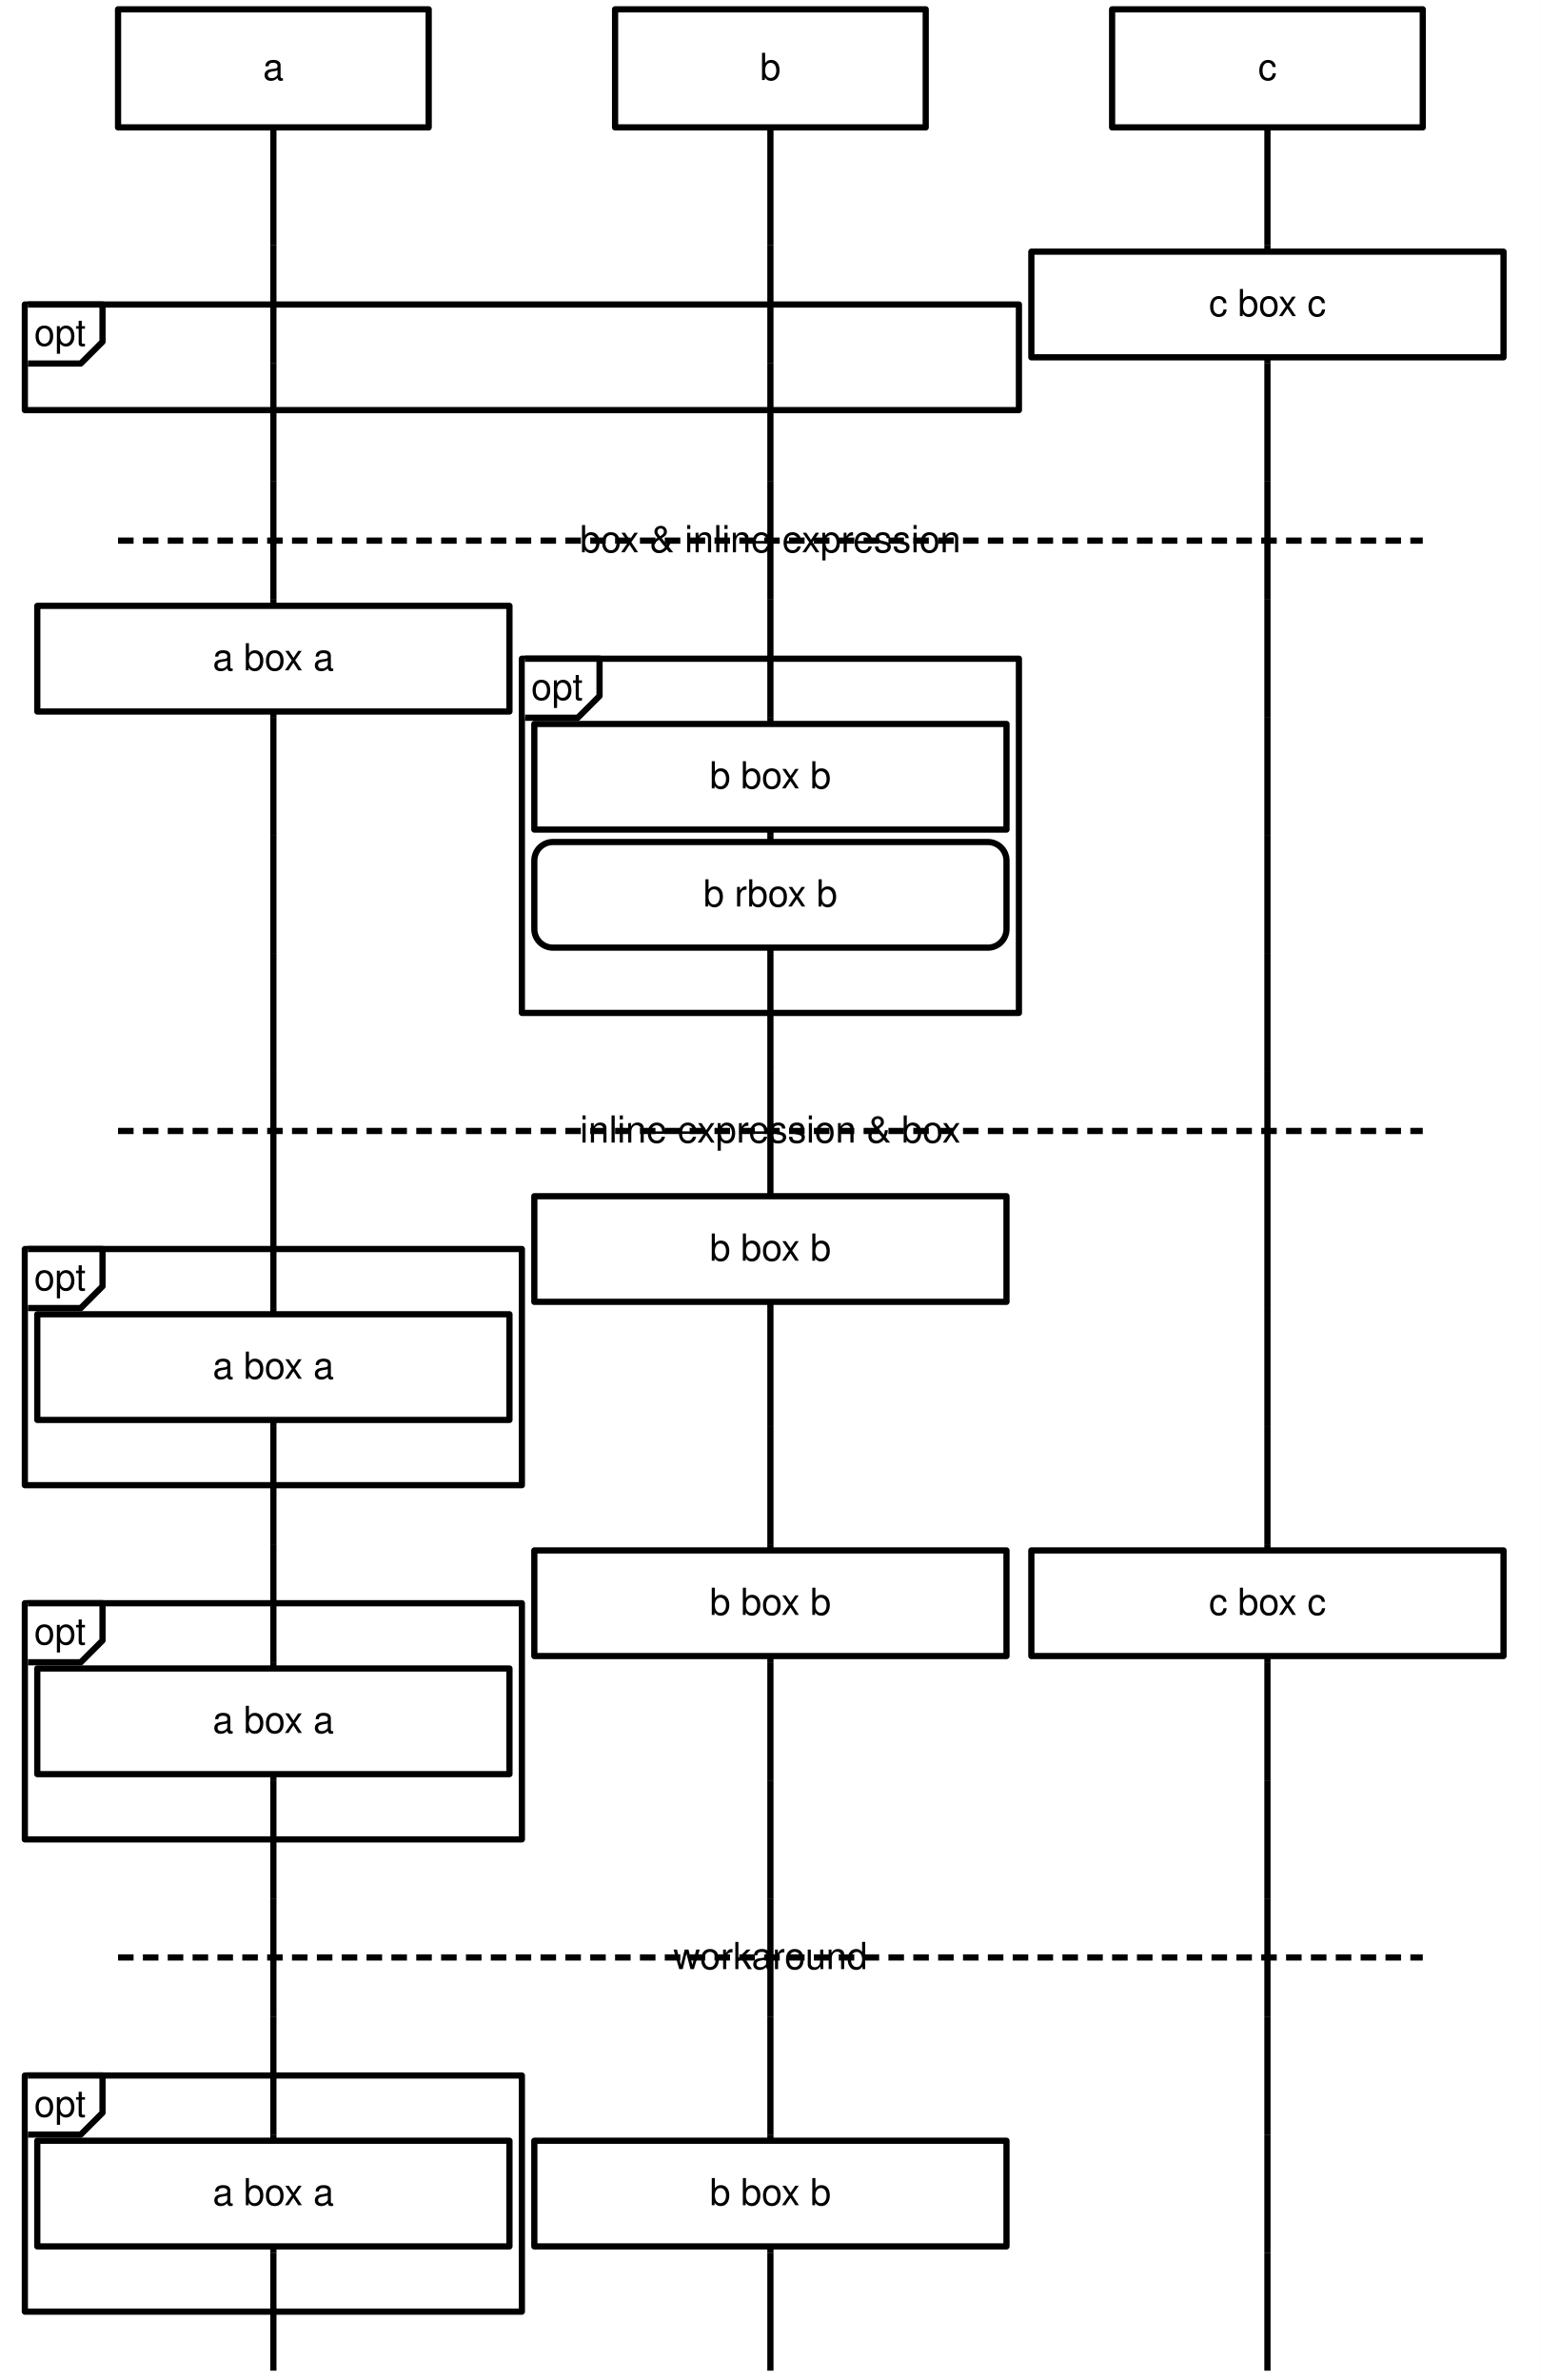
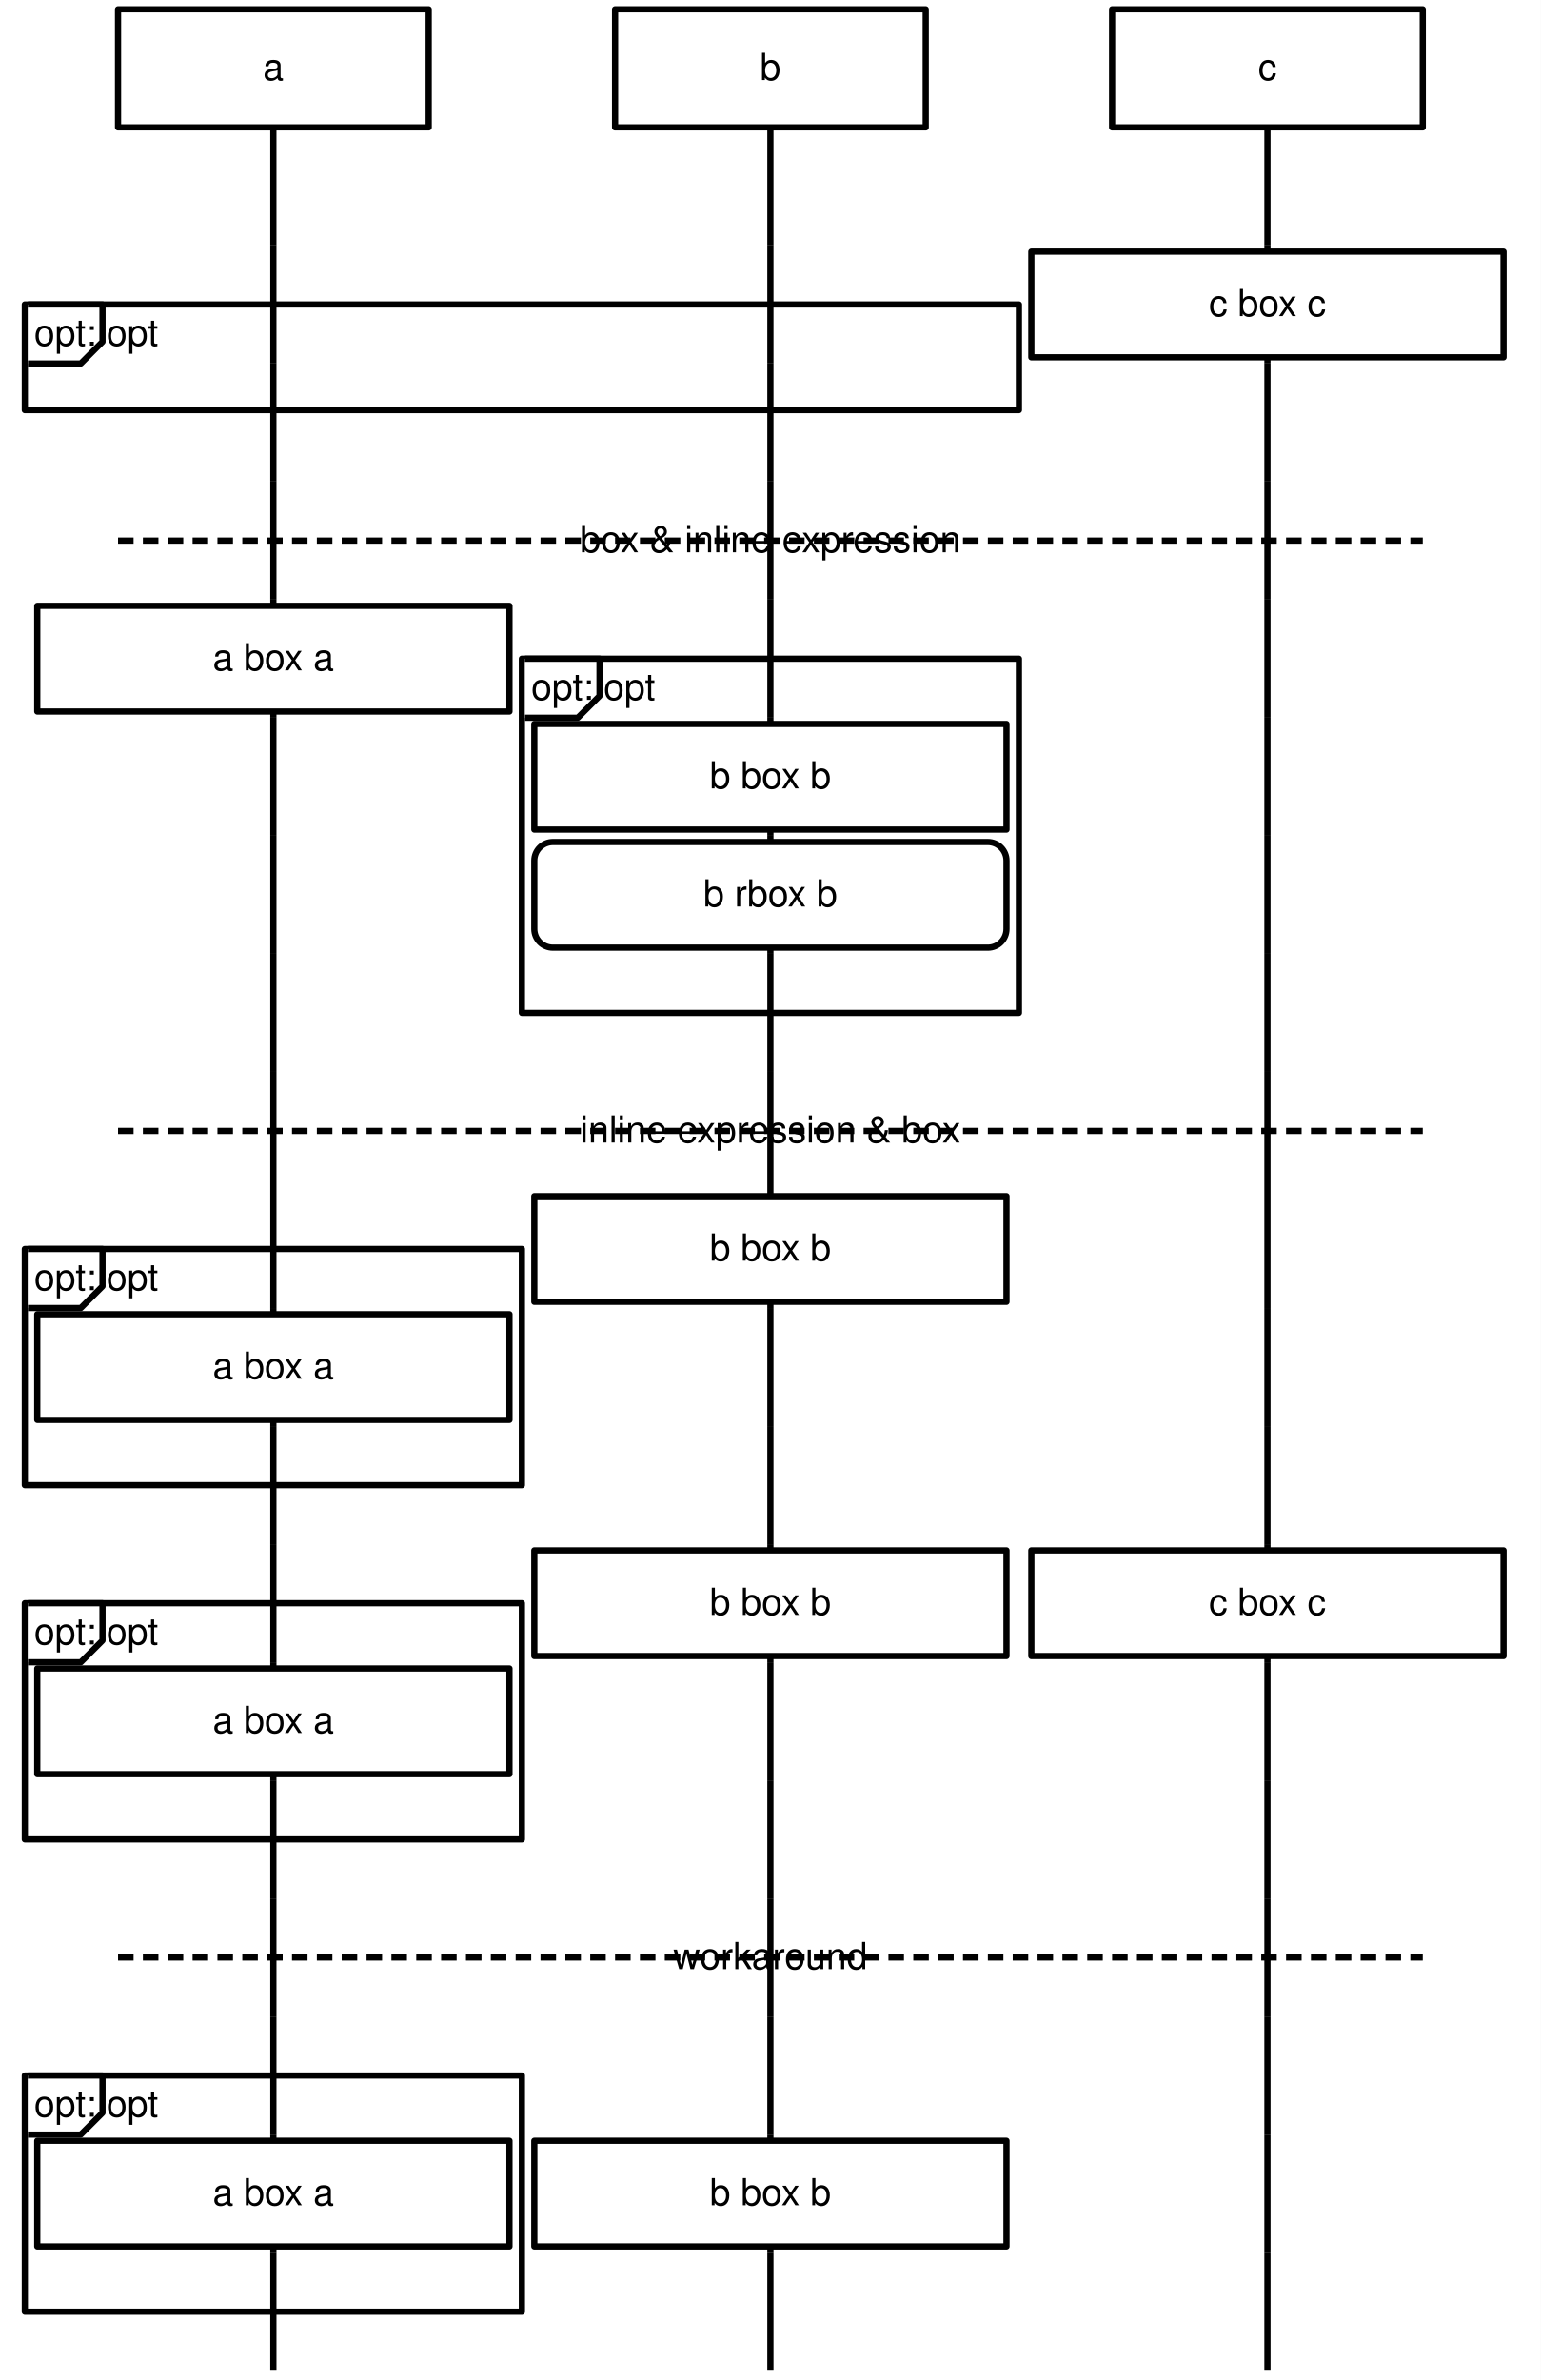
- <svg xmlns="http://www.w3.org/2000/svg" xmlns:xlink="http://www.w3.org/1999/xlink" version="1.1" id="mscgen_js-svg-__svg" class="mscgen_js-svg-__svg" width="496" height="766" viewBox="0 0 496 766">
+ <svg xmlns="http://www.w3.org/2000/svg" version="1.1" id="mscgen_js-svg-__svg" class="mscgen_js-svg-__svg" width="496" height="766" viewBox="0 0 496 766">
  <defs>
    <style type="text/css">svg.mscgen_js-svg-__svg{font-family:Helvetica,sans-serif;font-size:12px;font-weight:normal;font-style:normal;text-decoration:none;background-color:white;stroke:black;stroke-width:2;color:black}.mscgen_js-svg-__svg path, .mscgen_js-svg-__svg rect{fill:none;color:black;stroke:black}.mscgen_js-svg-__svg .label-text-background{fill:white;stroke:white;stroke-width:0}.mscgen_js-svg-__svg .bglayer{fill:white;stroke:white;stroke-width:0}.mscgen_js-svg-__svg line{stroke:black}.mscgen_js-svg-__svg .return, .mscgen_js-svg-__svg .comment{stroke-dasharray:5,3}.mscgen_js-svg-__svg .inline_expression_divider{stroke-dasharray:10,5}.mscgen_js-svg-__svg text{color:inherit;stroke:none;text-anchor:middle}.mscgen_js-svg-__svg text.entity-text{text-decoration:underline}.mscgen_js-svg-__svg text.anchor-start{text-anchor:start}.mscgen_js-svg-__svg .arrow-marker{overflow:visible}.mscgen_js-svg-__svg .arrow-style{stroke-width:1}.mscgen_js-svg-__svg .arcrow, .mscgen_js-svg-__svg .arcrowomit, .mscgen_js-svg-__svg .emphasised{stroke-linecap:butt}.mscgen_js-svg-__svg .arcrowomit{stroke-dasharray:2,2;}.mscgen_js-svg-__svg .box, .mscgen_js-svg-__svg .entity{fill:white;stroke-linejoin:round}.mscgen_js-svg-__svg .inherit{stroke:inherit;color:inherit}.mscgen_js-svg-__svg .inherit-fill{fill:inherit}.mscgen_js-svg-__svg .watermark{stroke:black;color:black;fill:black;font-size:48pt;font-weight:bold;opacity:0.14}</style>
-     <g id="mscgen_js-svg-__svg__defs">
-       <g id="mscgen_js-svg-__svg0_0_label">
-         <path d="M-29,0 l24,0  l0,12 l-7,7 l-17,0 " class="box inline_expression_label" />
-         <g>
-           <text x="-27" y="13.25" class="inline_expression-text opt-text anchor-start ">
-             <tspan>opt</tspan>
-           </text>
-         </g>
-       </g>
-       <g id="mscgen_js-svg-__svg0_1">
-         <rect width="152" height="34" x="294" y="-17" class="box" />
-         <g>
-           <text x="370" y="3.75" class="box-text ">
-             <tspan>c box c</tspan>
-           </text>
-         </g>
-       </g>
-       <g id="mscgen_js-svg-__svg1_0">
-         <g id="mscgen_js-svg-__svg1_0_lbl" />
-       </g>
-       <g id="mscgen_js-svg-__svg2_0">
-         <line x1="0" y1="0" x2="420" y2="0" class="comment" />
-         <g id="mscgen_js-svg-__svg2_0_txt">
-           <g id="mscgen_js-svg-__svg2_0_txt_lbl">
-             <rect width="15" height="15" x="2" y="2" class="label-text-background" />
-             <text x="210" y="3.75" class="empty-text comment-row-text ">
-               <tspan>box &amp; inline expression</tspan>
-             </text>
-           </g>
-         </g>
-       </g>
-       <g id="mscgen_js-svg-__svg3_0">
-         <rect width="152" height="34" x="-26" y="-17" class="box" />
-         <g>
-           <text x="50" y="3.75" class="box-text ">
-             <tspan>a box a</tspan>
-           </text>
-         </g>
-       </g>
-       <g id="mscgen_js-svg-__svg3_1_label">
-         <path d="M131,0 l24,0  l0,12 l-7,7 l-17,0 " class="box inline_expression_label" />
-         <g>
-           <text x="133" y="13.25" class="inline_expression-text opt-text anchor-start ">
-             <tspan>opt</tspan>
-           </text>
-         </g>
-       </g>
-       <g id="mscgen_js-svg-__svg4_0">
-         <rect width="152" height="34" x="134" y="-17" class="box" />
-         <g>
-           <text x="210" y="3.75" class="box-text ">
-             <tspan>b box b</tspan>
-           </text>
-         </g>
-       </g>
-       <g id="mscgen_js-svg-__svg5_0">
-         <rect width="152" height="34" x="134" y="-17" rx="6" ry="6" class="box rbox" />
-         <g>
-           <text x="210" y="3.75" class="box-text rbox-text ">
-             <tspan>b rbox b</tspan>
-           </text>
-         </g>
-       </g>
-       <g id="mscgen_js-svg-__svg6_0">
-         <g id="mscgen_js-svg-__svg6_0_lbl" />
-       </g>
-       <g id="mscgen_js-svg-__svg7_0">
-         <line x1="0" y1="0" x2="420" y2="0" class="comment" />
-         <g id="mscgen_js-svg-__svg7_0_txt">
-           <g id="mscgen_js-svg-__svg7_0_txt_lbl">
-             <rect width="15" height="15" x="2" y="2" class="label-text-background" />
-             <text x="210" y="3.75" class="empty-text comment-row-text ">
-               <tspan>inline expression &amp; box</tspan>
-             </text>
-           </g>
-         </g>
-       </g>
-       <g id="mscgen_js-svg-__svg8_0_label">
-         <path d="M-29,0 l24,0  l0,12 l-7,7 l-17,0 " class="box inline_expression_label" />
-         <g>
-           <text x="-27" y="13.25" class="inline_expression-text opt-text anchor-start ">
-             <tspan>opt</tspan>
-           </text>
-         </g>
-       </g>
-       <g id="mscgen_js-svg-__svg8_1">
-         <rect width="152" height="34" x="134" y="-17" class="box" />
-         <g>
-           <text x="210" y="3.75" class="box-text ">
-             <tspan>b box b</tspan>
-           </text>
-         </g>
-       </g>
-       <g id="mscgen_js-svg-__svg9_0">
-         <rect width="152" height="34" x="-26" y="-17" class="box" />
-         <g>
-           <text x="50" y="3.75" class="box-text ">
-             <tspan>a box a</tspan>
-           </text>
-         </g>
-       </g>
-       <g id="mscgen_js-svg-__svg10_0">
-         <g id="mscgen_js-svg-__svg10_0_lbl" />
-       </g>
-       <g id="mscgen_js-svg-__svg11_0">
-         <rect width="152" height="34" x="134" y="-17" class="box" />
-         <g>
-           <text x="210" y="3.75" class="box-text ">
-             <tspan>b box b</tspan>
-           </text>
-         </g>
-       </g>
-       <g id="mscgen_js-svg-__svg11_1">
-         <rect width="152" height="34" x="294" y="-17" class="box" />
-         <g>
-           <text x="370" y="3.75" class="box-text ">
-             <tspan>c box c</tspan>
-           </text>
-         </g>
-       </g>
-       <g id="mscgen_js-svg-__svg11_2_label">
-         <path d="M-29,0 l24,0  l0,12 l-7,7 l-17,0 " class="box inline_expression_label" />
-         <g>
-           <text x="-27" y="13.25" class="inline_expression-text opt-text anchor-start ">
-             <tspan>opt</tspan>
-           </text>
-         </g>
-       </g>
-       <g id="mscgen_js-svg-__svg12_0">
-         <rect width="152" height="34" x="-26" y="-17" class="box" />
-         <g>
-           <text x="50" y="3.75" class="box-text ">
-             <tspan>a box a</tspan>
-           </text>
-         </g>
-       </g>
-       <g id="mscgen_js-svg-__svg13_0">
-         <g id="mscgen_js-svg-__svg13_0_lbl" />
-       </g>
-       <g id="mscgen_js-svg-__svg14_0">
-         <line x1="0" y1="0" x2="420" y2="0" class="comment" />
-         <g id="mscgen_js-svg-__svg14_0_txt">
-           <g id="mscgen_js-svg-__svg14_0_txt_lbl">
-             <rect width="15" height="15" x="2" y="2" class="label-text-background" />
-             <text x="210" y="3.75" class="empty-text comment-row-text ">
-               <tspan>workaround</tspan>
-             </text>
-           </g>
-         </g>
-       </g>
-       <g id="mscgen_js-svg-__svg15_0_label">
-         <path d="M-29,0 l24,0  l0,12 l-7,7 l-17,0 " class="box inline_expression_label" />
-         <g>
-           <text x="-27" y="13.25" class="inline_expression-text opt-text anchor-start ">
-             <tspan>opt</tspan>
-           </text>
-         </g>
-       </g>
-       <g id="mscgen_js-svg-__svg16_0">
-         <rect width="152" height="34" x="-26" y="-17" class="box" />
-         <g>
-           <text x="50" y="3.75" class="box-text ">
-             <tspan>a box a</tspan>
-           </text>
-         </g>
-       </g>
-       <g id="mscgen_js-svg-__svg16_1">
-         <rect width="152" height="34" x="134" y="-17" class="box" />
-         <g>
-           <text x="210" y="3.75" class="box-text ">
-             <tspan>b box b</tspan>
-           </text>
-         </g>
-       </g>
-       <g id="mscgen_js-svg-__svg17_0">
-         <g id="mscgen_js-svg-__svg17_0_lbl" />
-       </g>
-     </g>
+     <g id="mscgen_js-svg-__svg__defs" />
  </defs>
  <g id="mscgen_js-svg-__svg__body" transform="translate(38,3) scale(1,1)">
    <g id="mscgen_js-svg-__svg__background">
      <rect width="496" height="766" x="-38" y="-3" class="bglayer" />
    </g>
    <g id="mscgen_js-svg-__svg__arcspanlayer">
      <rect width="320" height="34" x="-30" y="95" class="box inline_expression opt" />
      <rect width="160" height="114" x="130" y="209" class="box inline_expression opt" />
      <rect width="160" height="76" x="-30" y="399" class="box inline_expression opt" />
      <rect width="160" height="76" x="-30" y="513" class="box inline_expression opt" />
      <rect width="160" height="76" x="-30" y="665" class="box inline_expression opt" />
    </g>
    <g id="mscgen_js-svg-__svg__lifelinelayer">
      <g>
        <line x1="50" y1="38" x2="50" y2="76" class="arcrow" />
        <line x1="210" y1="38" x2="210" y2="76" class="arcrow" />
        <line x1="370" y1="38" x2="370" y2="76" class="arcrow" />
      </g>
      <g>
        <line x1="50" y1="76" x2="50" y2="114" class="arcrow" />
        <line x1="210" y1="76" x2="210" y2="114" class="arcrow" />
        <line x1="370" y1="76" x2="370" y2="114" class="arcrow" />
      </g>
      <g>
        <line x1="50" y1="114" x2="50" y2="152" class="arcrow" />
        <line x1="210" y1="114" x2="210" y2="152" class="arcrow" />
        <line x1="370" y1="114" x2="370" y2="152" class="arcrow" />
      </g>
      <g>
        <line x1="50" y1="152" x2="50" y2="190" class="arcrow" />
        <line x1="210" y1="152" x2="210" y2="190" class="arcrow" />
        <line x1="370" y1="152" x2="370" y2="190" class="arcrow" />
      </g>
      <g>
        <line x1="50" y1="190" x2="50" y2="228" class="arcrow" />
        <line x1="210" y1="190" x2="210" y2="228" class="arcrow" />
        <line x1="370" y1="190" x2="370" y2="228" class="arcrow" />
      </g>
      <g>
        <line x1="50" y1="228" x2="50" y2="266" class="arcrow" />
        <line x1="210" y1="228" x2="210" y2="266" class="arcrow" />
        <line x1="370" y1="228" x2="370" y2="266" class="arcrow" />
      </g>
      <g>
        <line x1="50" y1="266" x2="50" y2="304" class="arcrow" />
        <line x1="210" y1="266" x2="210" y2="304" class="arcrow" />
        <line x1="370" y1="266" x2="370" y2="304" class="arcrow" />
      </g>
      <g>
        <line x1="50" y1="304" x2="50" y2="342" class="arcrow" />
        <line x1="210" y1="304" x2="210" y2="342" class="arcrow" />
        <line x1="370" y1="304" x2="370" y2="342" class="arcrow" />
      </g>
      <g>
        <line x1="50" y1="342" x2="50" y2="380" class="arcrow" />
        <line x1="210" y1="342" x2="210" y2="380" class="arcrow" />
        <line x1="370" y1="342" x2="370" y2="380" class="arcrow" />
      </g>
      <g>
        <line x1="50" y1="380" x2="50" y2="418" class="arcrow" />
        <line x1="210" y1="380" x2="210" y2="418" class="arcrow" />
        <line x1="370" y1="380" x2="370" y2="418" class="arcrow" />
      </g>
      <g>
        <line x1="50" y1="418" x2="50" y2="456" class="arcrow" />
        <line x1="210" y1="418" x2="210" y2="456" class="arcrow" />
        <line x1="370" y1="418" x2="370" y2="456" class="arcrow" />
      </g>
      <g>
        <line x1="50" y1="456" x2="50" y2="494" class="arcrow" />
        <line x1="210" y1="456" x2="210" y2="494" class="arcrow" />
        <line x1="370" y1="456" x2="370" y2="494" class="arcrow" />
      </g>
      <g>
        <line x1="50" y1="494" x2="50" y2="532" class="arcrow" />
        <line x1="210" y1="494" x2="210" y2="532" class="arcrow" />
        <line x1="370" y1="494" x2="370" y2="532" class="arcrow" />
      </g>
      <g>
        <line x1="50" y1="532" x2="50" y2="570" class="arcrow" />
        <line x1="210" y1="532" x2="210" y2="570" class="arcrow" />
        <line x1="370" y1="532" x2="370" y2="570" class="arcrow" />
      </g>
      <g>
        <line x1="50" y1="570" x2="50" y2="608" class="arcrow" />
        <line x1="210" y1="570" x2="210" y2="608" class="arcrow" />
        <line x1="370" y1="570" x2="370" y2="608" class="arcrow" />
      </g>
      <g>
        <line x1="50" y1="608" x2="50" y2="646" class="arcrow" />
        <line x1="210" y1="608" x2="210" y2="646" class="arcrow" />
        <line x1="370" y1="608" x2="370" y2="646" class="arcrow" />
      </g>
      <g>
        <line x1="50" y1="646" x2="50" y2="684" class="arcrow" />
        <line x1="210" y1="646" x2="210" y2="684" class="arcrow" />
        <line x1="370" y1="646" x2="370" y2="684" class="arcrow" />
      </g>
      <g>
        <line x1="50" y1="684" x2="50" y2="722" class="arcrow" />
        <line x1="210" y1="684" x2="210" y2="722" class="arcrow" />
        <line x1="370" y1="684" x2="370" y2="722" class="arcrow" />
      </g>
      <g>
        <line x1="50" y1="722" x2="50" y2="760" class="arcrow" />
        <line x1="210" y1="722" x2="210" y2="760" class="arcrow" />
        <line x1="370" y1="722" x2="370" y2="760" class="arcrow" />
      </g>
    </g>
    <g id="mscgen_js-svg-__svg__sequencelayer">
      <g id="mscgen_js-svg-__svgentities">
        <g>
          <rect width="100" height="38" class="entity" />
          <g>
            <text x="50" y="22.75" class="entity-text ">
              <tspan>a</tspan>
            </text>
          </g>
        </g>
        <g>
          <rect width="100" height="38" x="160" class="entity" />
          <g>
            <text x="210" y="22.75" class="entity-text ">
              <tspan>b</tspan>
            </text>
          </g>
        </g>
        <g>
          <rect width="100" height="38" x="320" class="entity" />
          <g>
            <text x="370" y="22.75" class="entity-text ">
              <tspan>c</tspan>
            </text>
          </g>
        </g>
      </g>
-       <use x="0" y="133" xlink:href="#mscgen_js-svg-__svg1_0" />
-       <use x="0" y="171" xlink:href="#mscgen_js-svg-__svg2_0" />
-       <use x="0" y="323" xlink:href="#mscgen_js-svg-__svg6_0" />
-       <use x="0" y="361" xlink:href="#mscgen_js-svg-__svg7_0" />
-       <use x="0" y="475" xlink:href="#mscgen_js-svg-__svg10_0" />
-       <use x="0" y="589" xlink:href="#mscgen_js-svg-__svg13_0" />
-       <use x="0" y="627" xlink:href="#mscgen_js-svg-__svg14_0" />
-       <use x="0" y="741" xlink:href="#mscgen_js-svg-__svg17_0" />
+       <g />
+       <g>
+         <line x1="0" y1="171" x2="420" y2="171" class="comment" />
+         <g>
+           <rect width="15" height="15" x="2" y="2" class="label-text-background" />
+           <text x="210" y="174.75" class="empty-text comment-row-text ">
+             <tspan>box &amp; inline expression</tspan>
+           </text>
+         </g>
+       </g>
+       <g />
+       <g>
+         <line x1="0" y1="361" x2="420" y2="361" class="comment" />
+         <g>
+           <rect width="15" height="15" x="2" y="2" class="label-text-background" />
+           <text x="210" y="364.75" class="empty-text comment-row-text ">
+             <tspan>inline expression &amp; box</tspan>
+           </text>
+         </g>
+       </g>
+       <g />
+       <g />
+       <g>
+         <line x1="0" y1="627" x2="420" y2="627" class="comment" />
+         <g>
+           <rect width="15" height="15" x="2" y="2" class="label-text-background" />
+           <text x="210" y="630.75" class="empty-text comment-row-text ">
+             <tspan>workaround</tspan>
+           </text>
+         </g>
+       </g>
+       <g />
    </g>
    <g id="mscgen_js-svg-__svg__notelayer">
-       <use x="0" y="95" xlink:href="#mscgen_js-svg-__svg0_0_label" />
-       <use x="0" y="95" xlink:href="#mscgen_js-svg-__svg0_1" />
-       <use x="0" y="209" xlink:href="#mscgen_js-svg-__svg3_0" />
-       <use x="0" y="209" xlink:href="#mscgen_js-svg-__svg3_1_label" />
-       <use x="0" y="247" xlink:href="#mscgen_js-svg-__svg4_0" />
-       <use x="0" y="285" xlink:href="#mscgen_js-svg-__svg5_0" />
-       <use x="0" y="399" xlink:href="#mscgen_js-svg-__svg8_0_label" />
-       <use x="0" y="399" xlink:href="#mscgen_js-svg-__svg8_1" />
-       <use x="0" y="437" xlink:href="#mscgen_js-svg-__svg9_0" />
-       <use x="0" y="513" xlink:href="#mscgen_js-svg-__svg11_0" />
-       <use x="0" y="513" xlink:href="#mscgen_js-svg-__svg11_1" />
-       <use x="0" y="513" xlink:href="#mscgen_js-svg-__svg11_2_label" />
-       <use x="0" y="551" xlink:href="#mscgen_js-svg-__svg12_0" />
-       <use x="0" y="665" xlink:href="#mscgen_js-svg-__svg15_0_label" />
-       <use x="0" y="703" xlink:href="#mscgen_js-svg-__svg16_0" />
-       <use x="0" y="703" xlink:href="#mscgen_js-svg-__svg16_1" />
+       <g>
+         <path d="M-29,95 l24,0  l0,12 l-7,7 l-17,0 " class="box inline_expression_label" />
+         <g>
+           <text x="-27" y="108.25" class="inline_expression-text opt-text anchor-start ">
+             <tspan>opt: opt</tspan>
+           </text>
+         </g>
+       </g>
+       <g>
+         <rect width="152" height="34" x="294" y="78" class="box" />
+         <g>
+           <text x="370" y="98.75" class="box-text ">
+             <tspan>c box c</tspan>
+           </text>
+         </g>
+       </g>
+       <g>
+         <rect width="152" height="34" x="-26" y="192" class="box" />
+         <g>
+           <text x="50" y="212.75" class="box-text ">
+             <tspan>a box a</tspan>
+           </text>
+         </g>
+       </g>
+       <g>
+         <path d="M131,209 l24,0  l0,12 l-7,7 l-17,0 " class="box inline_expression_label" />
+         <g>
+           <text x="133" y="222.25" class="inline_expression-text opt-text anchor-start ">
+             <tspan>opt: opt</tspan>
+           </text>
+         </g>
+       </g>
+       <g>
+         <rect width="152" height="34" x="134" y="230" class="box" />
+         <g>
+           <text x="210" y="250.75" class="box-text ">
+             <tspan>b box b</tspan>
+           </text>
+         </g>
+       </g>
+       <g>
+         <rect width="152" height="34" x="134" y="268" rx="6" ry="6" class="box rbox" />
+         <g>
+           <text x="210" y="288.75" class="box-text rbox-text ">
+             <tspan>b rbox b</tspan>
+           </text>
+         </g>
+       </g>
+       <g>
+         <path d="M-29,399 l24,0  l0,12 l-7,7 l-17,0 " class="box inline_expression_label" />
+         <g>
+           <text x="-27" y="412.25" class="inline_expression-text opt-text anchor-start ">
+             <tspan>opt: opt</tspan>
+           </text>
+         </g>
+       </g>
+       <g>
+         <rect width="152" height="34" x="134" y="382" class="box" />
+         <g>
+           <text x="210" y="402.75" class="box-text ">
+             <tspan>b box b</tspan>
+           </text>
+         </g>
+       </g>
+       <g>
+         <rect width="152" height="34" x="-26" y="420" class="box" />
+         <g>
+           <text x="50" y="440.75" class="box-text ">
+             <tspan>a box a</tspan>
+           </text>
+         </g>
+       </g>
+       <g>
+         <rect width="152" height="34" x="134" y="496" class="box" />
+         <g>
+           <text x="210" y="516.75" class="box-text ">
+             <tspan>b box b</tspan>
+           </text>
+         </g>
+       </g>
+       <g>
+         <rect width="152" height="34" x="294" y="496" class="box" />
+         <g>
+           <text x="370" y="516.75" class="box-text ">
+             <tspan>c box c</tspan>
+           </text>
+         </g>
+       </g>
+       <g>
+         <path d="M-29,513 l24,0  l0,12 l-7,7 l-17,0 " class="box inline_expression_label" />
+         <g>
+           <text x="-27" y="526.25" class="inline_expression-text opt-text anchor-start ">
+             <tspan>opt: opt</tspan>
+           </text>
+         </g>
+       </g>
+       <g>
+         <rect width="152" height="34" x="-26" y="534" class="box" />
+         <g>
+           <text x="50" y="554.75" class="box-text ">
+             <tspan>a box a</tspan>
+           </text>
+         </g>
+       </g>
+       <g>
+         <path d="M-29,665 l24,0  l0,12 l-7,7 l-17,0 " class="box inline_expression_label" />
+         <g>
+           <text x="-27" y="678.25" class="inline_expression-text opt-text anchor-start ">
+             <tspan>opt: opt</tspan>
+           </text>
+         </g>
+       </g>
+       <g>
+         <rect width="152" height="34" x="-26" y="686" class="box" />
+         <g>
+           <text x="50" y="706.75" class="box-text ">
+             <tspan>a box a</tspan>
+           </text>
+         </g>
+       </g>
+       <g>
+         <rect width="152" height="34" x="134" y="686" class="box" />
+         <g>
+           <text x="210" y="706.75" class="box-text ">
+             <tspan>b box b</tspan>
+           </text>
+         </g>
+       </g>
    </g>
    <g id="mscgen_js-svg-__svg__watermark" />
  </g>
</svg>
